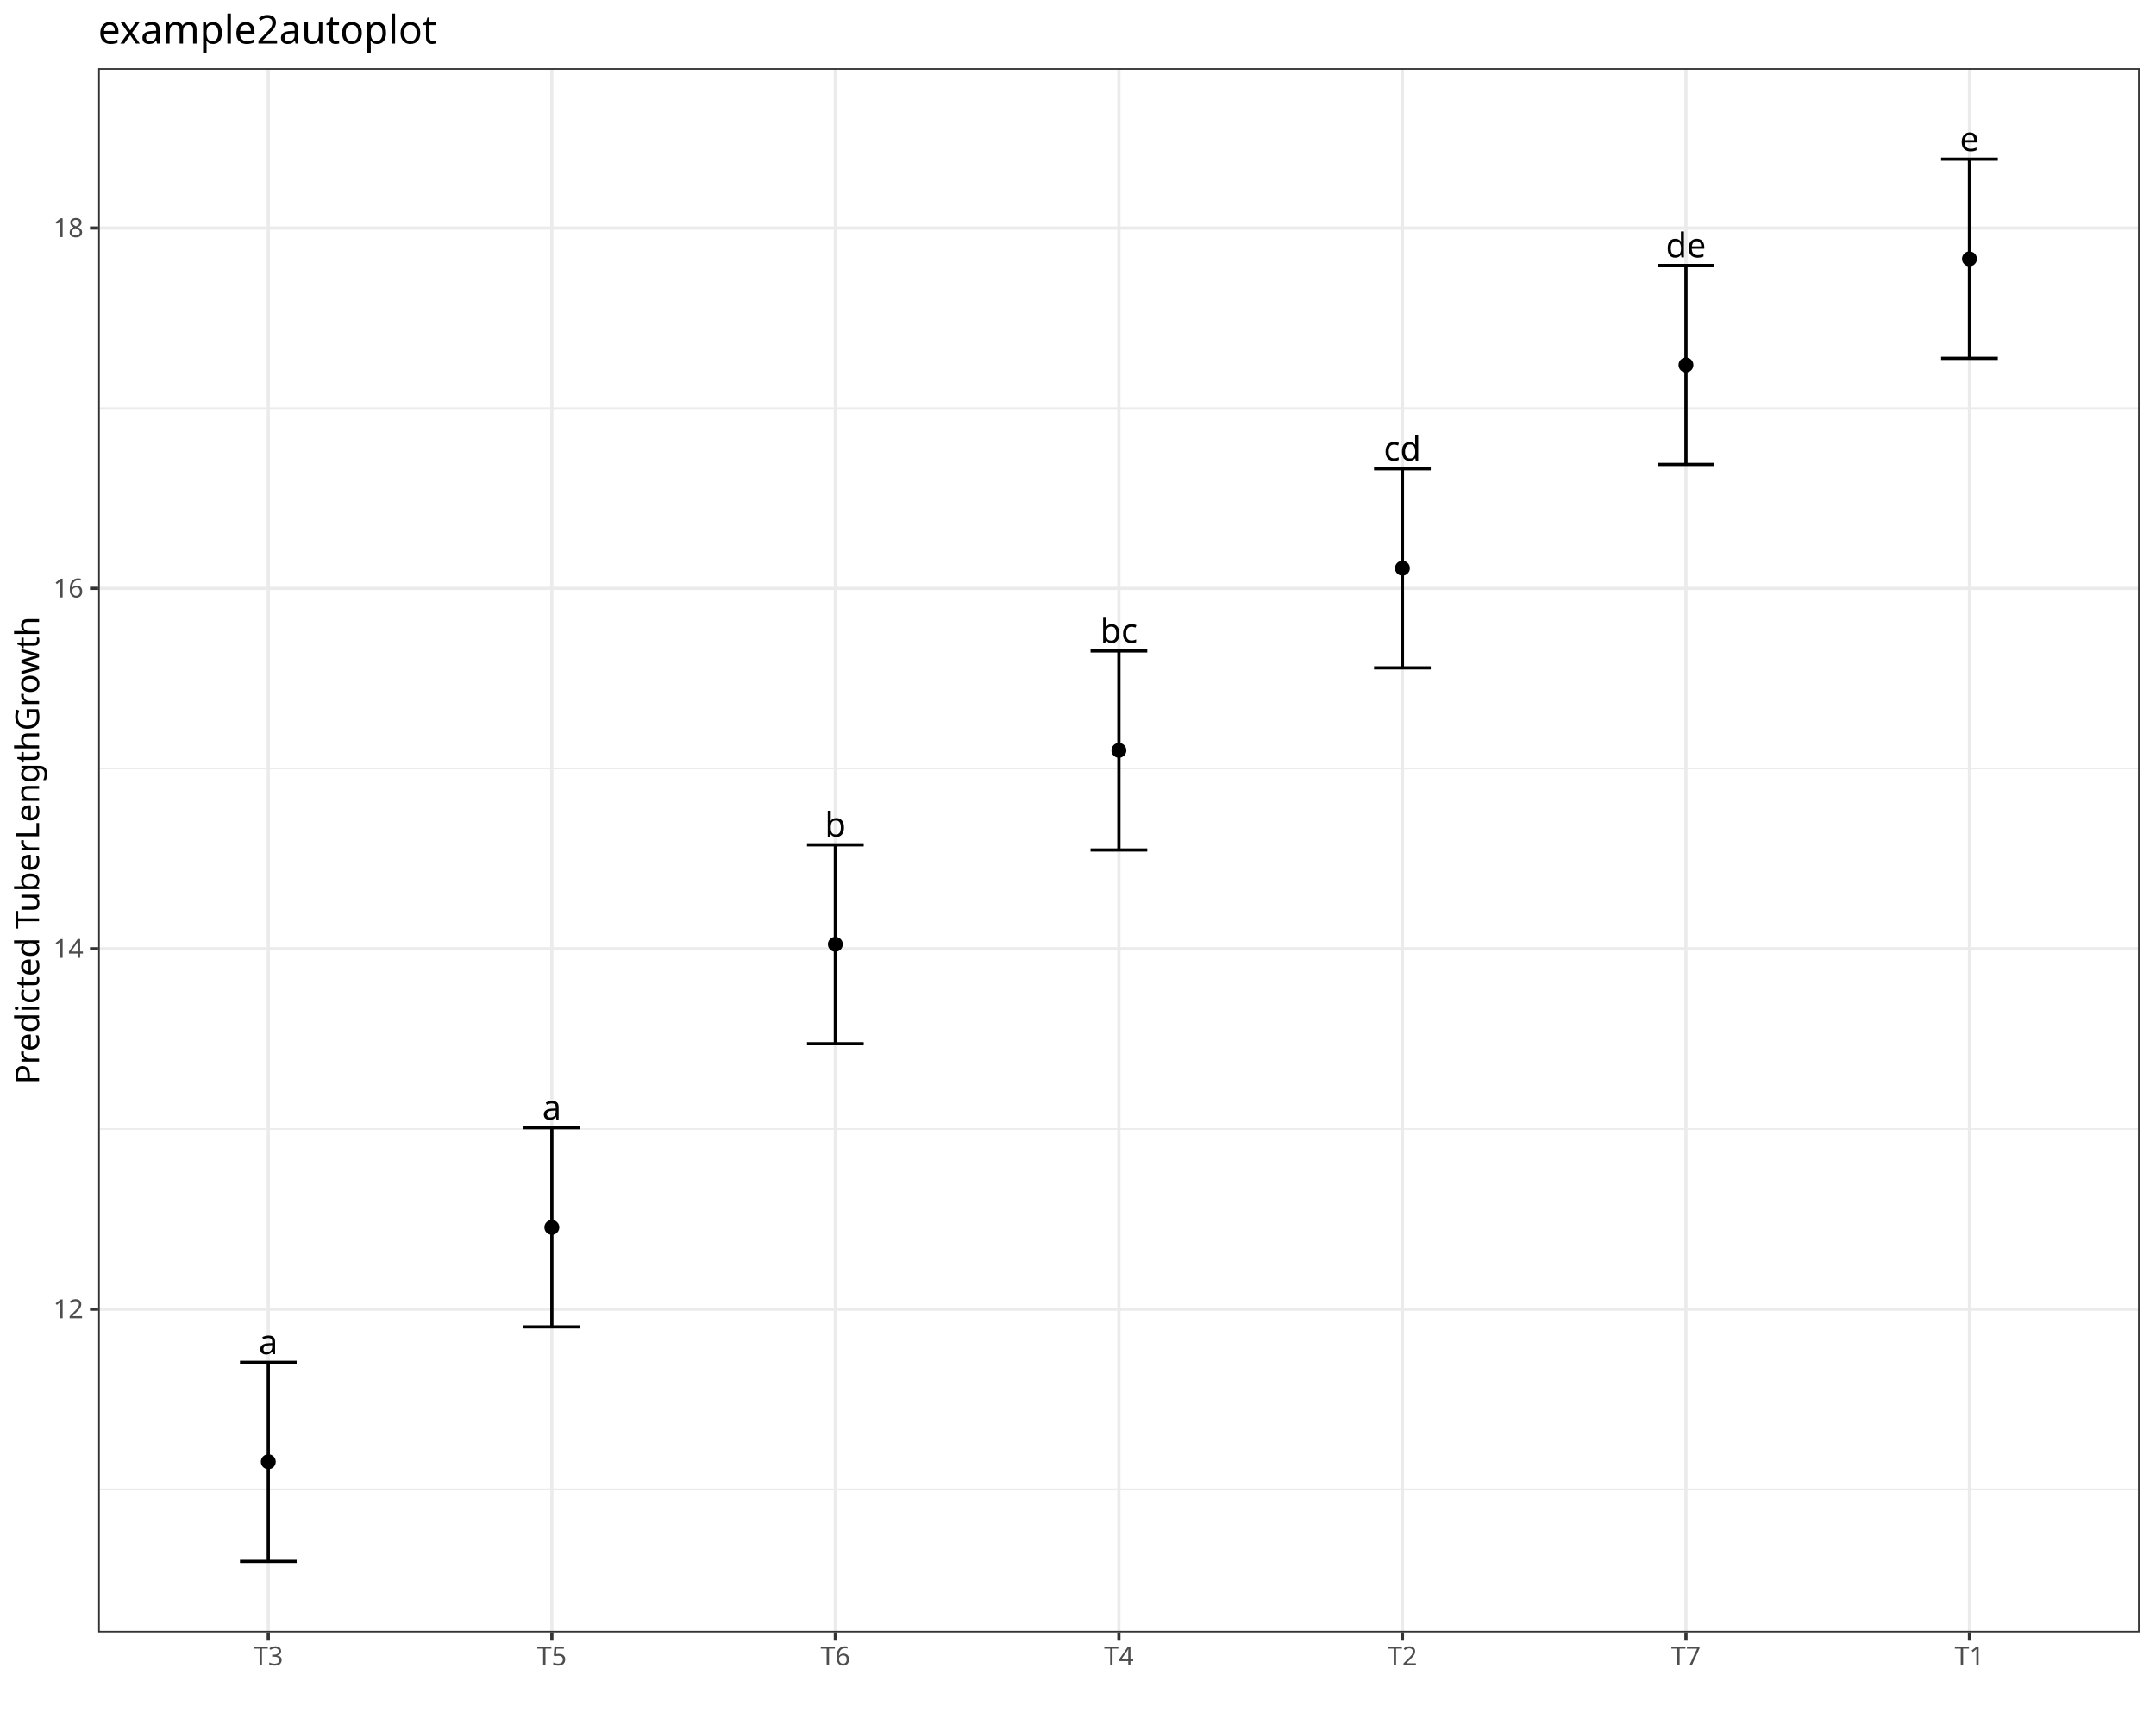
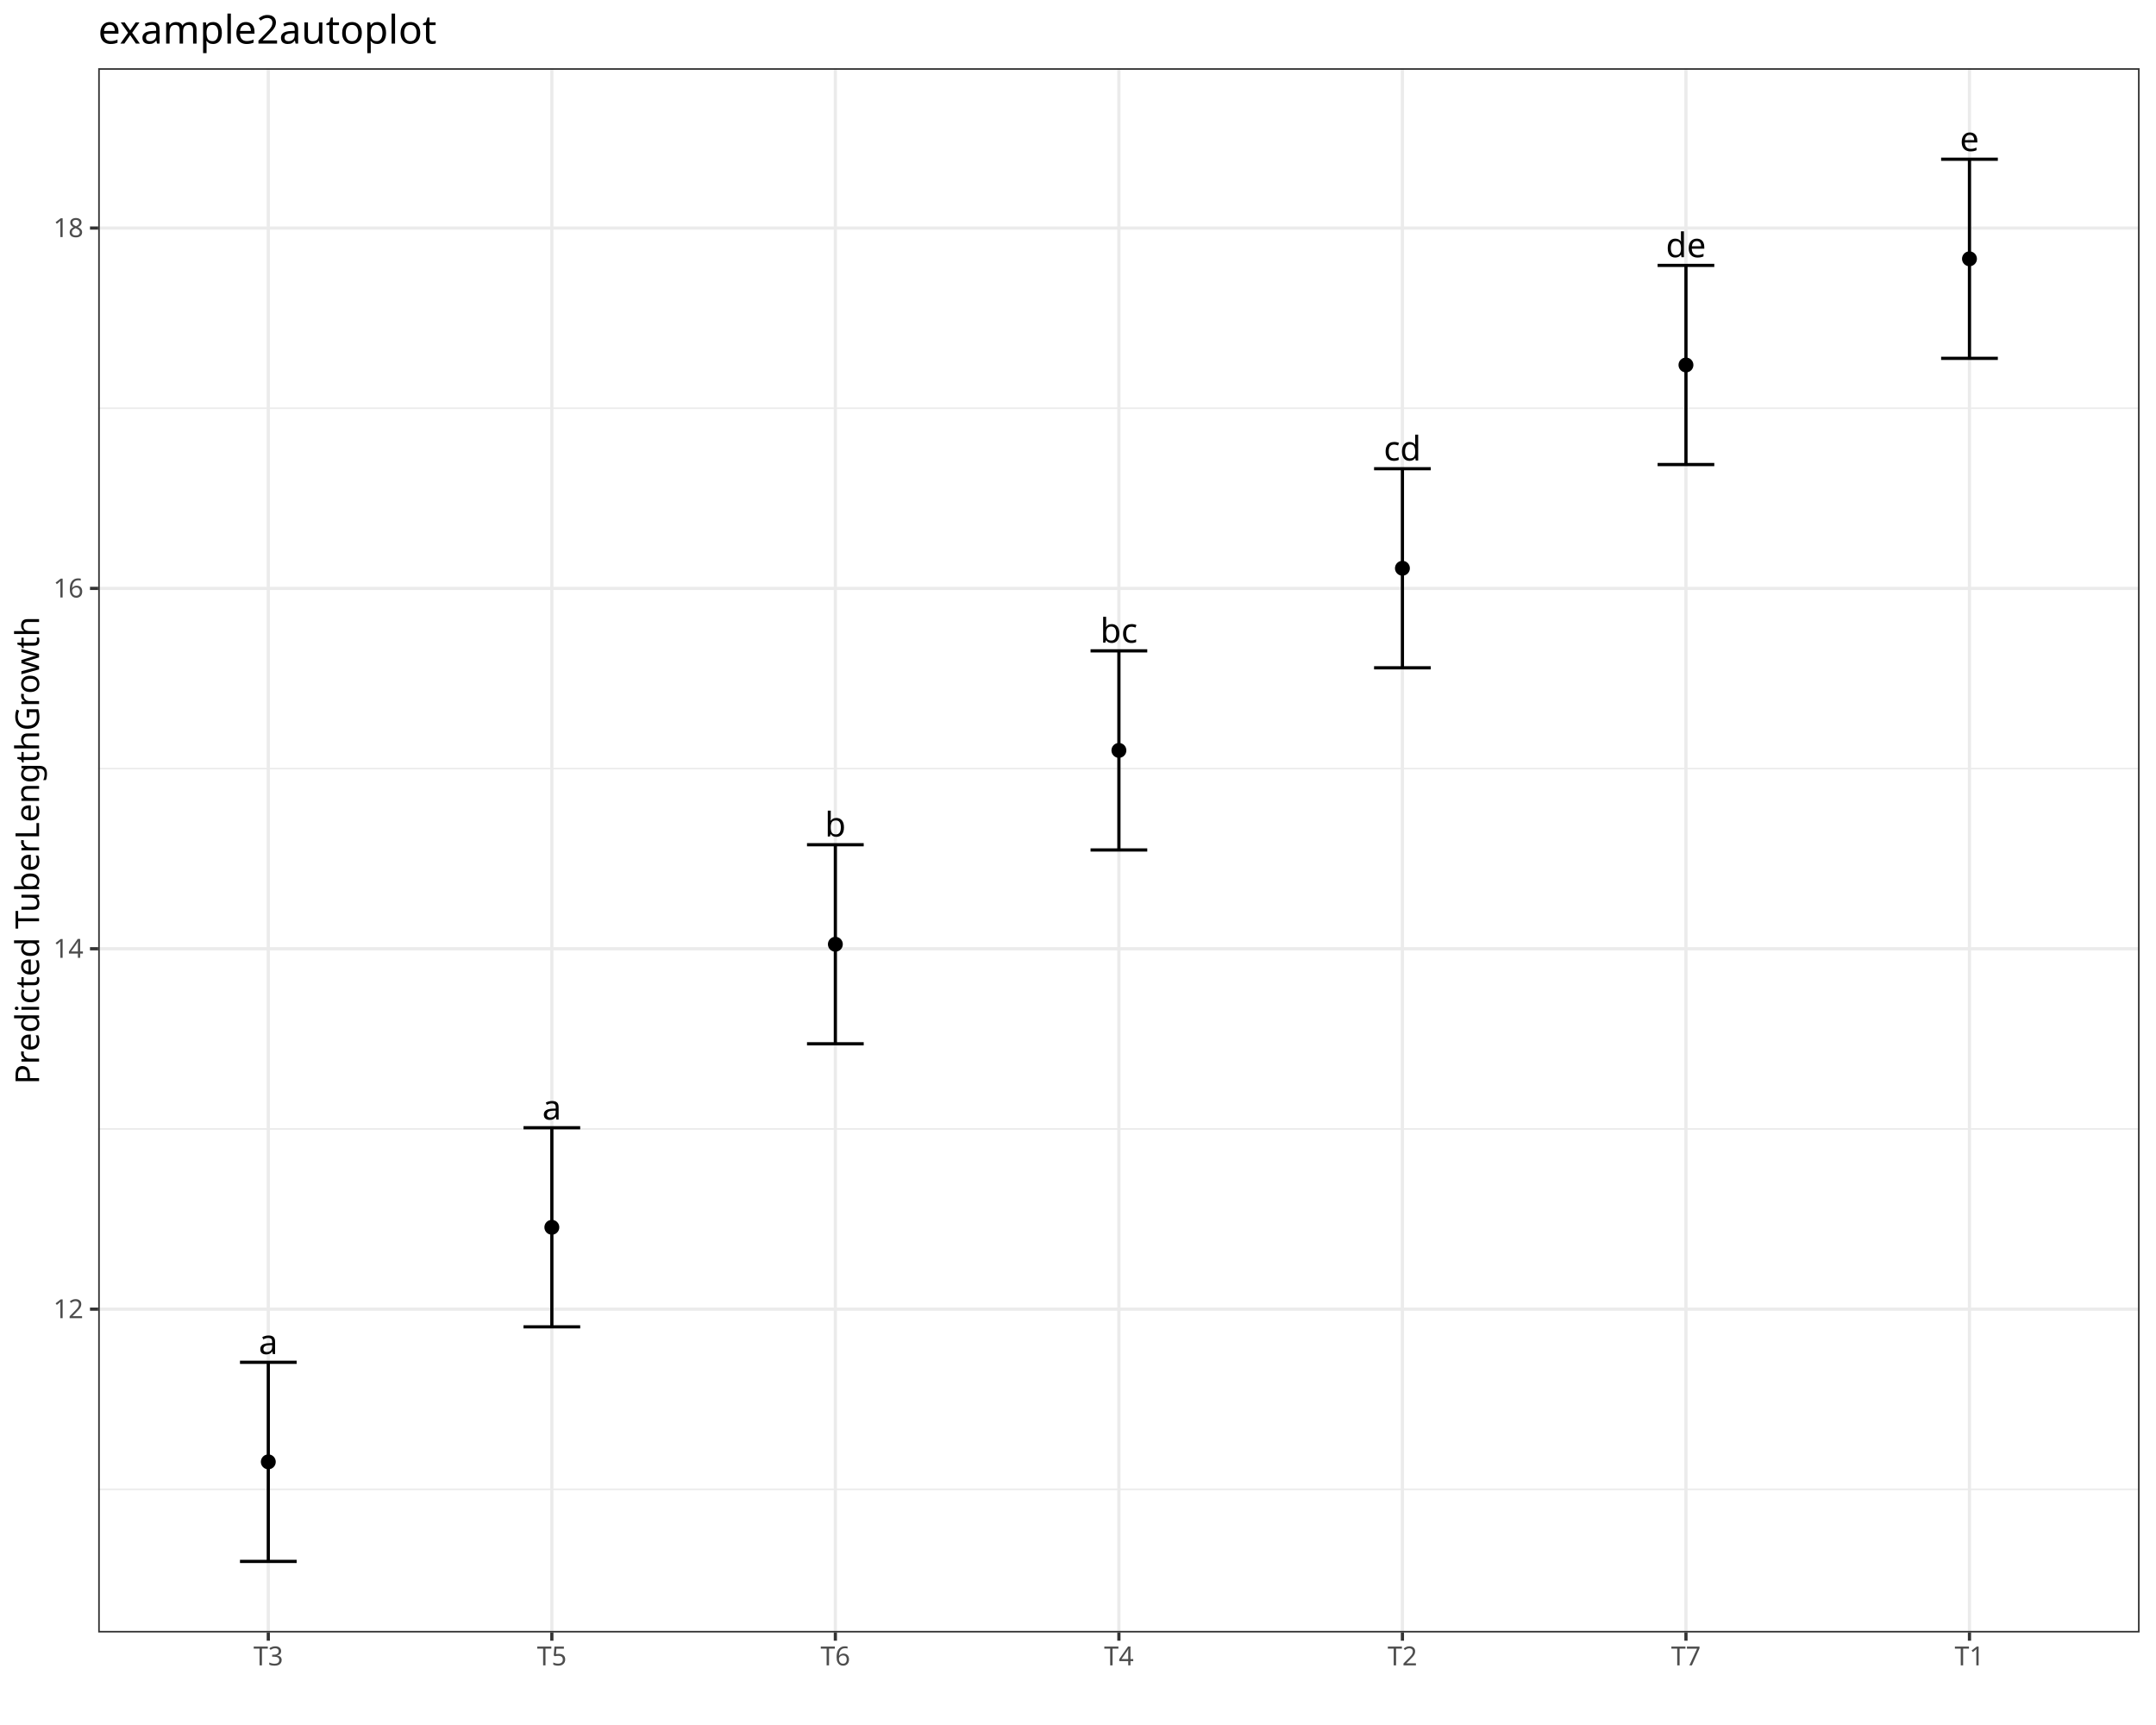
<svg xmlns="http://www.w3.org/2000/svg" class="svglite" data-engine-version="2.0" width="720.00pt" height="576.00pt" viewBox="0 0 720.00 576.00">
  <defs>
    <style type="text/css">
    .svglite line, .svglite polyline, .svglite polygon, .svglite path, .svglite rect, .svglite circle {
      fill: none;
      stroke: #000000;
      stroke-linecap: round;
      stroke-linejoin: round;
      stroke-miterlimit: 10.00;
    }
  </style>
  </defs>
  <rect width="100%" height="100%" style="stroke: none; fill: #FFFFFF;" />
  <defs>
    <clipPath id="cpMC4wMHw3MjAuMDB8MC4wMHw1NzYuMDA=">
      <rect x="0.00" y="0.00" width="720.00" height="576.00" />
    </clipPath>
  </defs>
  <g clip-path="url(#cpMC4wMHw3MjAuMDB8MC4wMHw1NzYuMDA=)">
    <rect x="0.00" y="0.00" width="720.00" height="576.00" style="stroke-width: 1.07; stroke: #FFFFFF; fill: #FFFFFF;" />
  </g>
  <defs>
    <clipPath id="cpMzIuNzl8NzE0LjUyfDIyLjc4fDU0NS4xMQ==">
      <rect x="32.79" y="22.78" width="681.73" height="522.33" />
    </clipPath>
  </defs>
  <g clip-path="url(#cpMzIuNzl8NzE0LjUyfDIyLjc4fDU0NS4xMQ==)">
    <rect x="32.79" y="22.78" width="681.73" height="522.33" style="stroke-width: 1.07; stroke: none; fill: #FFFFFF;" />
    <polyline points="32.79,497.30 714.52,497.30 " style="stroke-width: 0.53; stroke: #EBEBEB; stroke-linecap: butt;" />
-     <polyline points="32.79,376.98 714.52,376.98 " style="stroke-width: 0.53; stroke: #EBEBEB; stroke-linecap: butt;" />
-     <polyline points="32.79,256.65 714.52,256.65 " style="stroke-width: 0.53; stroke: #EBEBEB; stroke-linecap: butt;" />
-     <polyline points="32.79,136.32 714.52,136.32 " style="stroke-width: 0.53; stroke: #EBEBEB; stroke-linecap: butt;" />
+     <polyline points="32.79,376.97 714.52,376.97 " style="stroke-width: 0.53; stroke: #EBEBEB; stroke-linecap: butt;" />
+     <polyline points="32.79,256.64 714.52,256.64 " style="stroke-width: 0.53; stroke: #EBEBEB; stroke-linecap: butt;" />
+     <polyline points="32.79,136.31 714.52,136.31 " style="stroke-width: 0.53; stroke: #EBEBEB; stroke-linecap: butt;" />
    <polyline points="32.79,437.14 714.52,437.14 " style="stroke-width: 1.07; stroke: #EBEBEB; stroke-linecap: butt;" />
-     <polyline points="32.79,316.81 714.52,316.81 " style="stroke-width: 1.07; stroke: #EBEBEB; stroke-linecap: butt;" />
-     <polyline points="32.79,196.48 714.52,196.48 " style="stroke-width: 1.07; stroke: #EBEBEB; stroke-linecap: butt;" />
-     <polyline points="32.79,76.16 714.52,76.16 " style="stroke-width: 1.07; stroke: #EBEBEB; stroke-linecap: butt;" />
+     <polyline points="32.79,316.80 714.52,316.80 " style="stroke-width: 1.07; stroke: #EBEBEB; stroke-linecap: butt;" />
+     <polyline points="32.79,196.47 714.52,196.47 " style="stroke-width: 1.07; stroke: #EBEBEB; stroke-linecap: butt;" />
+     <polyline points="32.79,76.14 714.52,76.14 " style="stroke-width: 1.07; stroke: #EBEBEB; stroke-linecap: butt;" />
    <polyline points="89.60,545.11 89.60,22.78 " style="stroke-width: 1.07; stroke: #EBEBEB; stroke-linecap: butt;" />
    <polyline points="184.29,545.11 184.29,22.78 " style="stroke-width: 1.07; stroke: #EBEBEB; stroke-linecap: butt;" />
    <polyline points="278.97,545.11 278.97,22.78 " style="stroke-width: 1.07; stroke: #EBEBEB; stroke-linecap: butt;" />
    <polyline points="373.66,545.11 373.66,22.78 " style="stroke-width: 1.07; stroke: #EBEBEB; stroke-linecap: butt;" />
    <polyline points="468.34,545.11 468.34,22.78 " style="stroke-width: 1.07; stroke: #EBEBEB; stroke-linecap: butt;" />
    <polyline points="563.03,545.11 563.03,22.78 " style="stroke-width: 1.07; stroke: #EBEBEB; stroke-linecap: butt;" />
    <polyline points="657.71,545.11 657.71,22.78 " style="stroke-width: 1.07; stroke: #EBEBEB; stroke-linecap: butt;" />
-     <circle cx="89.60" cy="488.10" r="2.49" style="stroke-width: 0.71; stroke: none; fill: #000000;" />
-     <circle cx="184.29" cy="409.83" r="2.49" style="stroke-width: 0.71; stroke: none; fill: #000000;" />
-     <circle cx="278.97" cy="315.31" r="2.49" style="stroke-width: 0.71; stroke: none; fill: #000000;" />
+     <circle cx="89.60" cy="488.13" r="2.49" style="stroke-width: 0.71; stroke: none; fill: #000000;" />
+     <circle cx="184.29" cy="409.81" r="2.49" style="stroke-width: 0.71; stroke: none; fill: #000000;" />
+     <circle cx="278.97" cy="315.30" r="2.49" style="stroke-width: 0.71; stroke: none; fill: #000000;" />
    <circle cx="373.66" cy="250.57" r="2.49" style="stroke-width: 0.71; stroke: none; fill: #000000;" />
    <circle cx="468.34" cy="189.75" r="2.49" style="stroke-width: 0.71; stroke: none; fill: #000000;" />
-     <circle cx="563.03" cy="121.88" r="2.49" style="stroke-width: 0.71; stroke: none; fill: #000000;" />
-     <circle cx="657.71" cy="86.44" r="2.49" style="stroke-width: 0.71; stroke: none; fill: #000000;" />
+     <circle cx="563.03" cy="121.87" r="2.49" style="stroke-width: 0.71; stroke: none; fill: #000000;" />
+     <circle cx="657.71" cy="86.42" r="2.49" style="stroke-width: 0.71; stroke: none; fill: #000000;" />
    <polyline points="80.14,454.89 99.07,454.89 " style="stroke-width: 1.07; stroke-linecap: butt;" />
    <polyline points="89.60,454.89 89.60,521.37 " style="stroke-width: 1.07; stroke-linecap: butt;" />
    <polyline points="80.14,521.37 99.07,521.37 " style="stroke-width: 1.07; stroke-linecap: butt;" />
-     <polyline points="174.82,376.56 193.76,376.56 " style="stroke-width: 1.07; stroke-linecap: butt;" />
-     <polyline points="184.29,376.56 184.29,443.04 " style="stroke-width: 1.07; stroke-linecap: butt;" />
-     <polyline points="174.82,443.04 193.76,443.04 " style="stroke-width: 1.07; stroke-linecap: butt;" />
-     <polyline points="269.50,282.10 288.44,282.10 " style="stroke-width: 1.07; stroke-linecap: butt;" />
-     <polyline points="278.97,282.10 278.97,348.52 " style="stroke-width: 1.07; stroke-linecap: butt;" />
-     <polyline points="269.50,348.52 288.44,348.52 " style="stroke-width: 1.07; stroke-linecap: butt;" />
-     <polyline points="364.19,217.36 383.13,217.36 " style="stroke-width: 1.07; stroke-linecap: butt;" />
-     <polyline points="373.66,217.36 373.66,283.84 " style="stroke-width: 1.07; stroke-linecap: butt;" />
-     <polyline points="364.19,283.84 383.13,283.84 " style="stroke-width: 1.07; stroke-linecap: butt;" />
-     <polyline points="458.87,156.54 477.81,156.54 " style="stroke-width: 1.07; stroke-linecap: butt;" />
-     <polyline points="468.34,156.54 468.34,223.02 " style="stroke-width: 1.07; stroke-linecap: butt;" />
-     <polyline points="458.87,223.02 477.81,223.02 " style="stroke-width: 1.07; stroke-linecap: butt;" />
-     <polyline points="553.56,88.67 572.49,88.67 " style="stroke-width: 1.07; stroke-linecap: butt;" />
-     <polyline points="563.03,88.67 563.03,155.09 " style="stroke-width: 1.07; stroke-linecap: butt;" />
-     <polyline points="553.56,155.09 572.49,155.09 " style="stroke-width: 1.07; stroke-linecap: butt;" />
+     <polyline points="174.82,376.57 193.76,376.57 " style="stroke-width: 1.07; stroke-linecap: butt;" />
+     <polyline points="184.29,376.57 184.29,443.05 " style="stroke-width: 1.07; stroke-linecap: butt;" />
+     <polyline points="174.82,443.05 193.76,443.05 " style="stroke-width: 1.07; stroke-linecap: butt;" />
+     <polyline points="269.50,282.06 288.44,282.06 " style="stroke-width: 1.07; stroke-linecap: butt;" />
+     <polyline points="278.97,282.06 278.97,348.54 " style="stroke-width: 1.07; stroke-linecap: butt;" />
+     <polyline points="269.50,348.54 288.44,348.54 " style="stroke-width: 1.07; stroke-linecap: butt;" />
+     <polyline points="364.19,217.33 383.13,217.33 " style="stroke-width: 1.07; stroke-linecap: butt;" />
+     <polyline points="373.66,217.33 373.66,283.82 " style="stroke-width: 1.07; stroke-linecap: butt;" />
+     <polyline points="364.19,283.82 383.13,283.82 " style="stroke-width: 1.07; stroke-linecap: butt;" />
+     <polyline points="458.87,156.51 477.81,156.51 " style="stroke-width: 1.07; stroke-linecap: butt;" />
+     <polyline points="468.34,156.51 468.34,222.99 " style="stroke-width: 1.07; stroke-linecap: butt;" />
+     <polyline points="458.87,222.99 477.81,222.99 " style="stroke-width: 1.07; stroke-linecap: butt;" />
+     <polyline points="553.56,88.62 572.49,88.62 " style="stroke-width: 1.07; stroke-linecap: butt;" />
+     <polyline points="563.03,88.62 563.03,155.11 " style="stroke-width: 1.07; stroke-linecap: butt;" />
+     <polyline points="553.56,155.11 572.49,155.11 " style="stroke-width: 1.07; stroke-linecap: butt;" />
    <polyline points="648.24,53.17 667.18,53.17 " style="stroke-width: 1.07; stroke-linecap: butt;" />
    <polyline points="657.71,53.17 657.71,119.66 " style="stroke-width: 1.07; stroke-linecap: butt;" />
    <polyline points="648.24,119.66 667.18,119.66 " style="stroke-width: 1.07; stroke-linecap: butt;" />
-     <text x="89.60" y="452.16" text-anchor="middle" style="font-size: 11.38px; font-family: sans;" textLength="6.33px" lengthAdjust="spacingAndGlyphs">a</text>
-     <text x="184.29" y="373.82" text-anchor="middle" style="font-size: 11.38px; font-family: sans;" textLength="6.33px" lengthAdjust="spacingAndGlyphs">a</text>
-     <text x="278.97" y="279.37" text-anchor="middle" style="font-size: 11.38px; font-family: sans;" textLength="6.33px" lengthAdjust="spacingAndGlyphs">b</text>
-     <text x="373.66" y="214.63" text-anchor="middle" style="font-size: 11.38px; font-family: sans;" textLength="12.03px" lengthAdjust="spacingAndGlyphs">bc</text>
-     <text x="468.34" y="153.80" text-anchor="middle" style="font-size: 11.38px; font-family: sans;" textLength="12.03px" lengthAdjust="spacingAndGlyphs">cd</text>
-     <text x="563.03" y="85.94" text-anchor="middle" style="font-size: 11.38px; font-family: sans;" textLength="12.66px" lengthAdjust="spacingAndGlyphs">de</text>
+     <text x="89.60" y="452.15" text-anchor="middle" style="font-size: 11.38px; font-family: sans;" textLength="6.33px" lengthAdjust="spacingAndGlyphs">a</text>
+     <text x="184.29" y="373.84" text-anchor="middle" style="font-size: 11.38px; font-family: sans;" textLength="6.33px" lengthAdjust="spacingAndGlyphs">a</text>
+     <text x="278.97" y="279.33" text-anchor="middle" style="font-size: 11.38px; font-family: sans;" textLength="6.33px" lengthAdjust="spacingAndGlyphs">b</text>
+     <text x="373.66" y="214.60" text-anchor="middle" style="font-size: 11.38px; font-family: sans;" textLength="12.03px" lengthAdjust="spacingAndGlyphs">bc</text>
+     <text x="468.34" y="153.78" text-anchor="middle" style="font-size: 11.38px; font-family: sans;" textLength="12.03px" lengthAdjust="spacingAndGlyphs">cd</text>
+     <text x="563.03" y="85.89" text-anchor="middle" style="font-size: 11.38px; font-family: sans;" textLength="12.66px" lengthAdjust="spacingAndGlyphs">de</text>
    <text x="657.71" y="50.44" text-anchor="middle" style="font-size: 11.38px; font-family: sans;" textLength="6.33px" lengthAdjust="spacingAndGlyphs">e</text>
    <rect x="32.79" y="22.78" width="681.73" height="522.33" style="stroke-width: 1.07; stroke: #333333;" />
  </g>
  <g clip-path="url(#cpMC4wMHw3MjAuMDB8MC4wMHw1NzYuMDA=)">
    <text x="27.86" y="440.17" text-anchor="end" style="font-size: 8.80px; fill: #4D4D4D; font-family: sans;" textLength="9.79px" lengthAdjust="spacingAndGlyphs">12</text>
-     <text x="27.86" y="319.84" text-anchor="end" style="font-size: 8.80px; fill: #4D4D4D; font-family: sans;" textLength="9.79px" lengthAdjust="spacingAndGlyphs">14</text>
-     <text x="27.86" y="199.51" text-anchor="end" style="font-size: 8.80px; fill: #4D4D4D; font-family: sans;" textLength="9.79px" lengthAdjust="spacingAndGlyphs">16</text>
-     <text x="27.86" y="79.18" text-anchor="end" style="font-size: 8.80px; fill: #4D4D4D; font-family: sans;" textLength="9.79px" lengthAdjust="spacingAndGlyphs">18</text>
+     <text x="27.86" y="319.83" text-anchor="end" style="font-size: 8.80px; fill: #4D4D4D; font-family: sans;" textLength="9.79px" lengthAdjust="spacingAndGlyphs">14</text>
+     <text x="27.86" y="199.50" text-anchor="end" style="font-size: 8.80px; fill: #4D4D4D; font-family: sans;" textLength="9.79px" lengthAdjust="spacingAndGlyphs">16</text>
+     <text x="27.86" y="79.17" text-anchor="end" style="font-size: 8.80px; fill: #4D4D4D; font-family: sans;" textLength="9.79px" lengthAdjust="spacingAndGlyphs">18</text>
    <polyline points="30.05,437.14 32.79,437.14 " style="stroke-width: 1.07; stroke: #333333; stroke-linecap: butt;" />
-     <polyline points="30.05,316.81 32.79,316.81 " style="stroke-width: 1.07; stroke: #333333; stroke-linecap: butt;" />
-     <polyline points="30.05,196.48 32.79,196.48 " style="stroke-width: 1.07; stroke: #333333; stroke-linecap: butt;" />
-     <polyline points="30.05,76.16 32.79,76.16 " style="stroke-width: 1.07; stroke: #333333; stroke-linecap: butt;" />
+     <polyline points="30.05,316.80 32.79,316.80 " style="stroke-width: 1.07; stroke: #333333; stroke-linecap: butt;" />
+     <polyline points="30.05,196.47 32.79,196.47 " style="stroke-width: 1.07; stroke: #333333; stroke-linecap: butt;" />
+     <polyline points="30.05,76.14 32.79,76.14 " style="stroke-width: 1.07; stroke: #333333; stroke-linecap: butt;" />
    <polyline points="89.60,547.85 89.60,545.11 " style="stroke-width: 1.07; stroke: #333333; stroke-linecap: butt;" />
    <polyline points="184.29,547.85 184.29,545.11 " style="stroke-width: 1.07; stroke: #333333; stroke-linecap: butt;" />
    <polyline points="278.97,547.85 278.97,545.11 " style="stroke-width: 1.07; stroke: #333333; stroke-linecap: butt;" />
    <polyline points="373.66,547.85 373.66,545.11 " style="stroke-width: 1.07; stroke: #333333; stroke-linecap: butt;" />
    <polyline points="468.34,547.85 468.34,545.11 " style="stroke-width: 1.07; stroke: #333333; stroke-linecap: butt;" />
    <polyline points="563.03,547.85 563.03,545.11 " style="stroke-width: 1.07; stroke: #333333; stroke-linecap: butt;" />
    <polyline points="657.71,547.85 657.71,545.11 " style="stroke-width: 1.07; stroke: #333333; stroke-linecap: butt;" />
    <text x="89.60" y="556.10" text-anchor="middle" style="font-size: 8.80px; fill: #4D4D4D; font-family: sans;" textLength="10.27px" lengthAdjust="spacingAndGlyphs">T3</text>
    <text x="184.29" y="556.10" text-anchor="middle" style="font-size: 8.80px; fill: #4D4D4D; font-family: sans;" textLength="10.27px" lengthAdjust="spacingAndGlyphs">T5</text>
    <text x="278.97" y="556.10" text-anchor="middle" style="font-size: 8.80px; fill: #4D4D4D; font-family: sans;" textLength="10.27px" lengthAdjust="spacingAndGlyphs">T6</text>
    <text x="373.66" y="556.10" text-anchor="middle" style="font-size: 8.80px; fill: #4D4D4D; font-family: sans;" textLength="10.27px" lengthAdjust="spacingAndGlyphs">T4</text>
    <text x="468.34" y="556.10" text-anchor="middle" style="font-size: 8.80px; fill: #4D4D4D; font-family: sans;" textLength="10.27px" lengthAdjust="spacingAndGlyphs">T2</text>
    <text x="563.03" y="556.10" text-anchor="middle" style="font-size: 8.80px; fill: #4D4D4D; font-family: sans;" textLength="10.27px" lengthAdjust="spacingAndGlyphs">T7</text>
    <text x="657.71" y="556.10" text-anchor="middle" style="font-size: 8.80px; fill: #4D4D4D; font-family: sans;" textLength="10.27px" lengthAdjust="spacingAndGlyphs">T1</text>
    <text transform="translate(13.05,283.95) rotate(-90)" text-anchor="middle" style="font-size: 11.00px; font-family: sans;" textLength="147.38px" lengthAdjust="spacingAndGlyphs">Predicted TuberLengthGrowth</text>
    <text x="32.79" y="14.56" style="font-size: 13.20px; font-family: sans;" textLength="104.22px" lengthAdjust="spacingAndGlyphs">example2autoplot</text>
  </g>
</svg>
